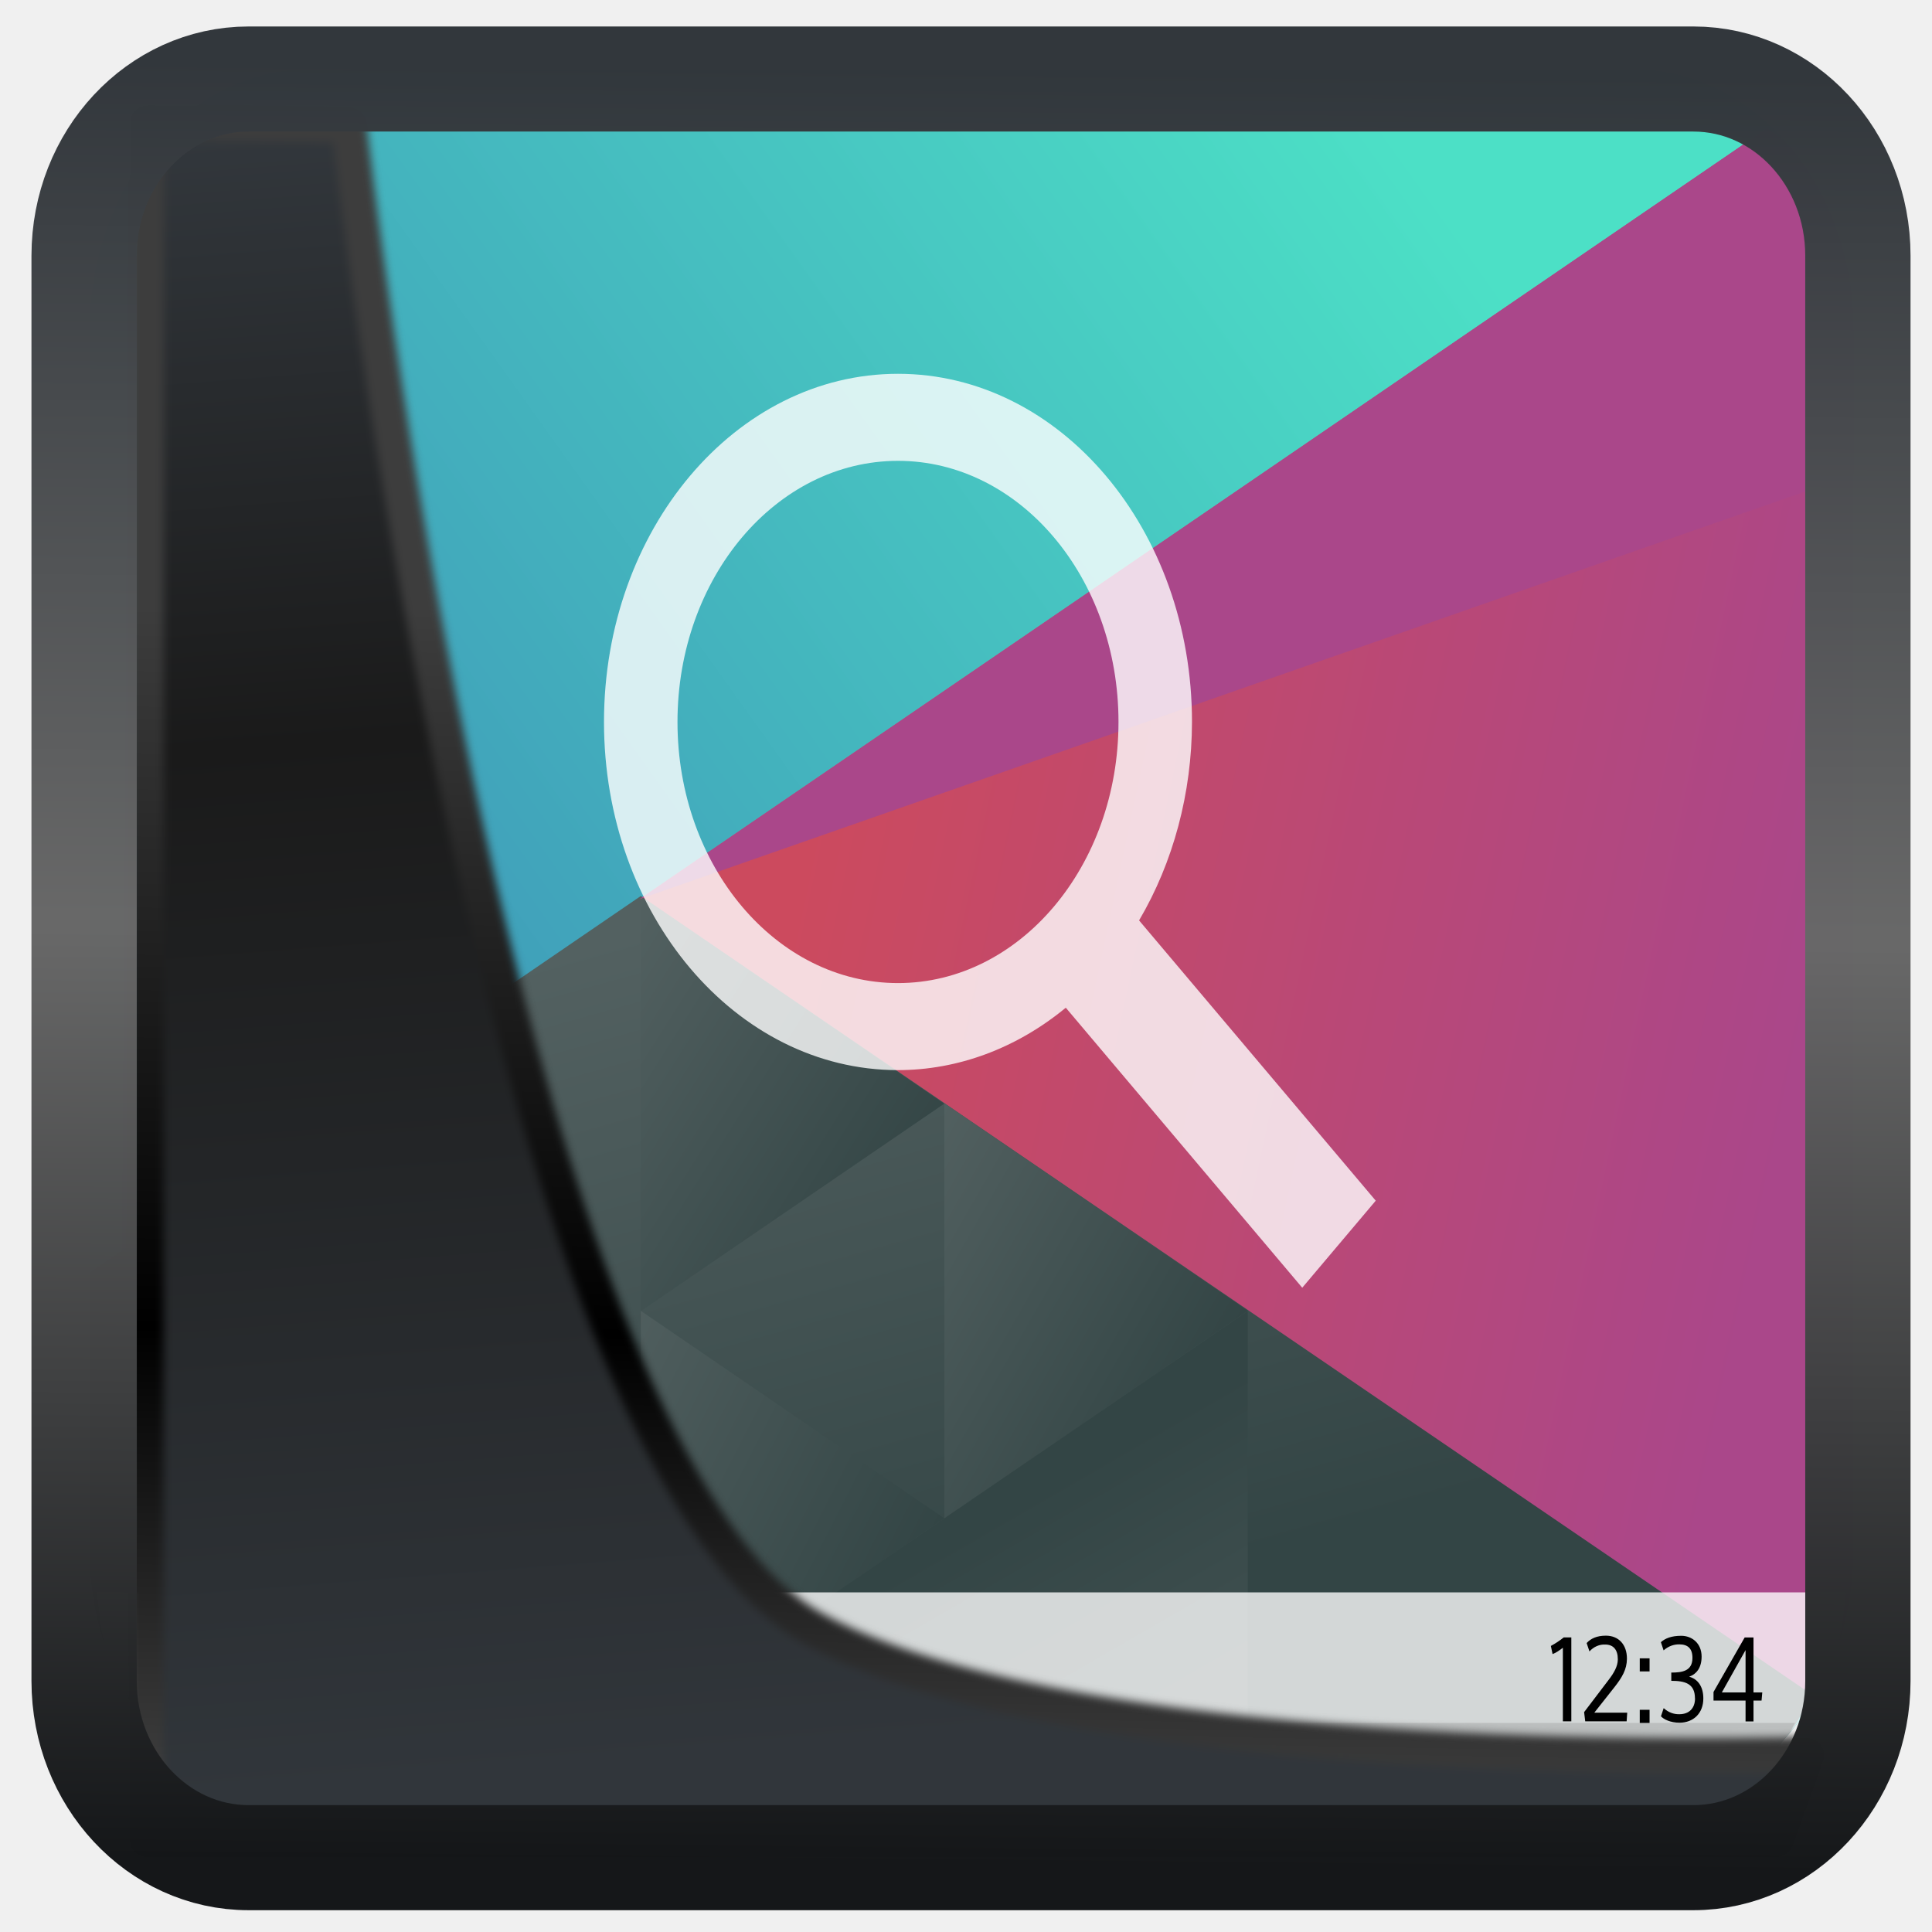
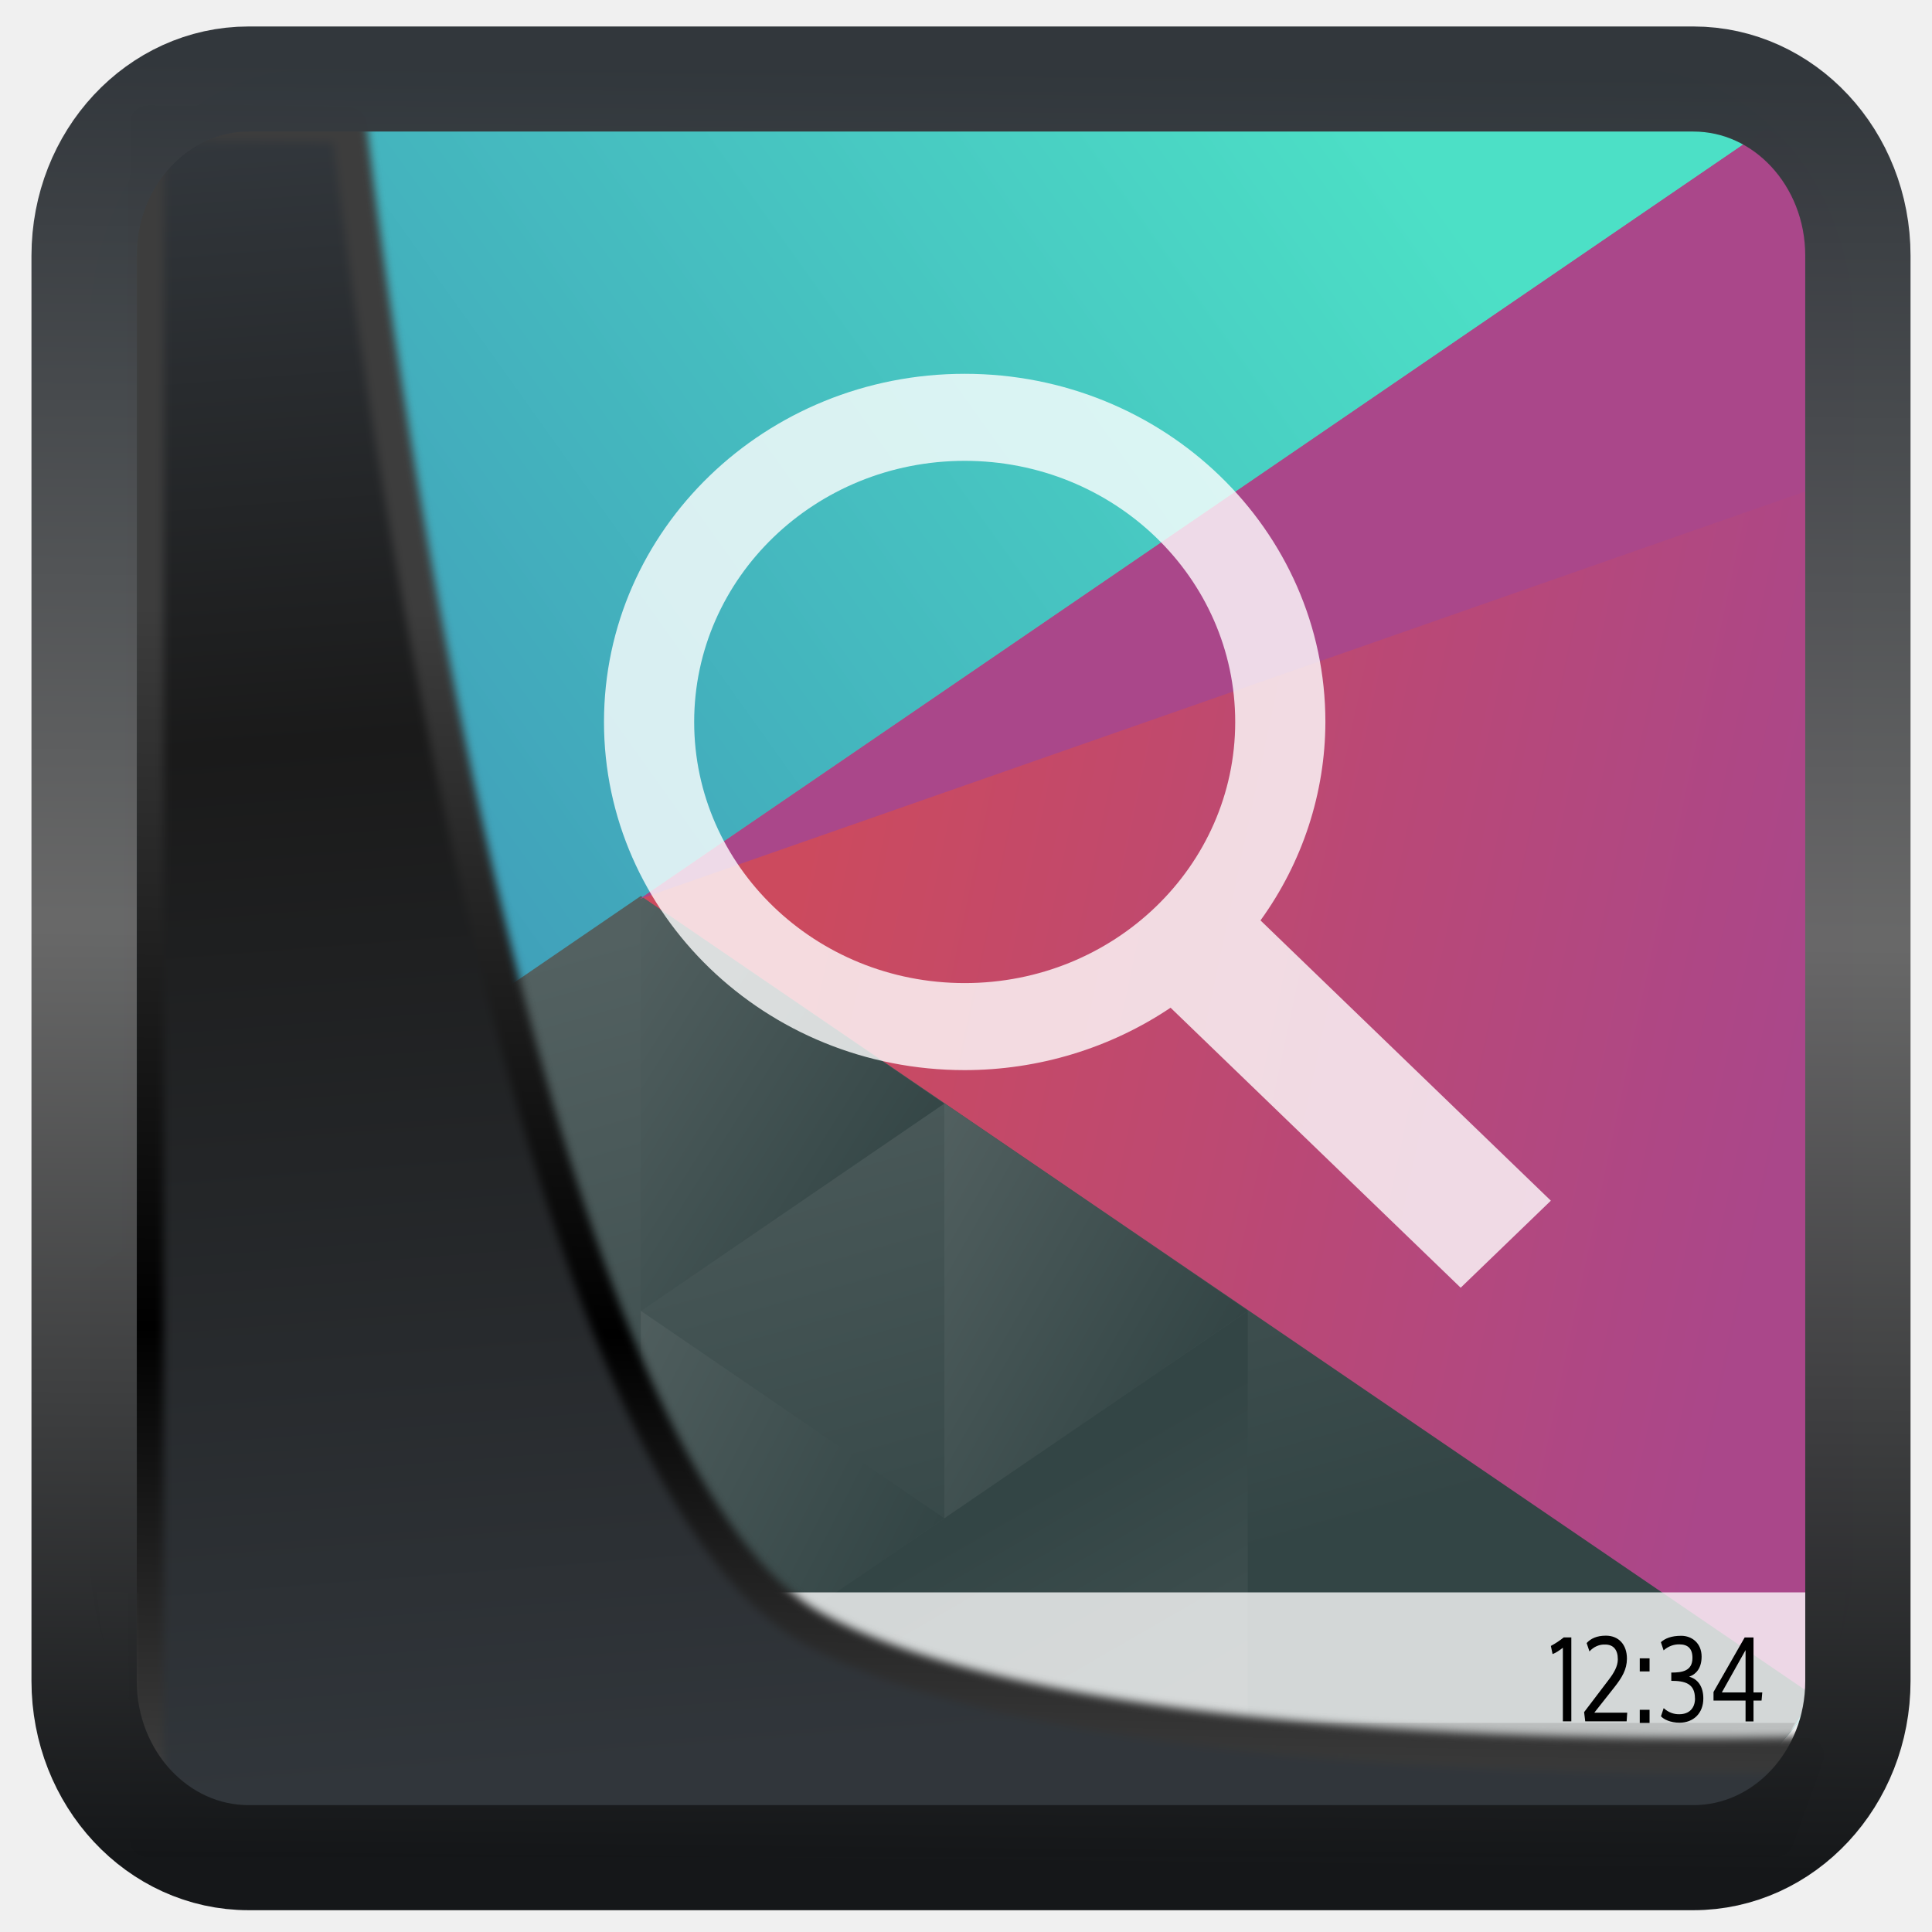
<svg xmlns="http://www.w3.org/2000/svg" xmlns:xlink="http://www.w3.org/1999/xlink" width="48" height="48" version="1.1" viewBox="0 0 48 48" id="svg22">
  <defs id="defs12">
    <linearGradient id="linearGradient1005-3-3" x1="5.253" x2="9.382" y1="15.383" y2="2.942" gradientTransform="matrix(0.99999,0,0,0.99999,1.632,-0.61743)" gradientUnits="userSpaceOnUse">
      <stop stop-color="#fa8200" offset="0" id="stop2" />
      <stop stop-color="#ff9600" offset=".37" id="stop4" />
      <stop stop-color="#ffb400" offset="1" id="stop6" />
    </linearGradient>
    <filter id="filter4014" x="-0.062" y="-0.058" width="1.125" height="1.115" color-interpolation-filters="sRGB">
      <feGaussianBlur stdDeviation="1.094" id="feGaussianBlur9" />
    </filter>
    <linearGradient xlink:href="#linearGradient3487" id="linearGradient3403" gradientUnits="userSpaceOnUse" x1="6.949" y1="4.555" x2="11.215" y2="59.052" />
    <linearGradient id="linearGradient3487">
      <stop style="stop-color:#32373c;stop-opacity:1" offset="0" id="stop3481" />
      <stop id="stop3483" offset="0.368" style="stop-color:#1a1a1a;stop-opacity:1" />
      <stop style="stop-color:#31363b;stop-opacity:1" offset="1" id="stop3485" />
    </linearGradient>
    <linearGradient xlink:href="#linearGradient20604" id="linearGradient20558" gradientUnits="userSpaceOnUse" x1="25.802" y1="20.374" x2="25.111" y2="58.913" />
    <linearGradient id="linearGradient20604">
      <stop id="stop20598" offset="0" style="stop-color:#3d3d3d;stop-opacity:1" />
      <stop style="stop-color:#000000;stop-opacity:1" offset="0.618" id="stop20600" />
      <stop id="stop20602" offset="1" style="stop-color:#3d3d3d;stop-opacity:1" />
    </linearGradient>
    <filter style="color-interpolation-filters:sRGB" id="filter20720" x="-0.017" y="-0.016" width="1.034" height="1.033">
      <feGaussianBlur stdDeviation="0.147" id="feGaussianBlur20722" />
    </filter>
    <linearGradient gradientTransform="translate(0.360678,-0.1301695)" xlink:href="#linearGradient4555" id="linearGradient4557" x1="43.5" y1="64.012" x2="44.142" y2="0.306" gradientUnits="userSpaceOnUse" />
    <linearGradient id="linearGradient4555">
      <stop style="stop-color:#141618;stop-opacity:1" offset="0" id="stop4551" />
      <stop id="stop4559" offset="0.518" style="stop-color:#686868;stop-opacity:1" />
      <stop style="stop-color:#31363b;stop-opacity:1" offset="1" id="stop4553" />
    </linearGradient>
    <filter style="color-interpolation-filters:sRGB" id="filter4601" x="-0.03" width="1.06" y="-0.03" height="1.06">
      <feGaussianBlur stdDeviation="0.015" id="feGaussianBlur4603" />
    </filter>
    <linearGradient xlink:href="#b" id="i" gradientUnits="userSpaceOnUse" gradientTransform="translate(-384.57,-499.8)" x1="418.17" y1="503.08" x2="384.57" y2="531.46" />
    <linearGradient id="b" y1="503.08" x1="418.17" y2="531.46" x2="384.57" gradientUnits="userSpaceOnUse" gradientTransform="translate(-384.57,-499.8)">
      <stop stop-color="#4ce0c6" id="stop17" />
      <stop offset="1" stop-color="#3b85b5" id="stop19" />
    </linearGradient>
    <linearGradient xlink:href="#c" id="j" gradientUnits="userSpaceOnUse" gradientTransform="translate(-384.57,-499.8)" x1="404.05" y1="521.63" x2="430.74" y2="528.35" />
    <linearGradient id="c" y1="521.63" x1="404.05" y2="528.35" x2="430.74" gradientUnits="userSpaceOnUse" gradientTransform="translate(-444.57,-499.8)">
      <stop stop-color="#cc4a5e" id="stop12" />
      <stop offset="1" stop-color="#aa478a" id="stop14" />
    </linearGradient>
    <linearGradient xlink:href="#a" id="k" gradientUnits="userSpaceOnUse" gradientTransform="translate(-384.57,-499.8)" x1="398.09" y1="542.22" x2="394" y2="524.9" />
    <linearGradient id="a" y1="542.22" x1="398.09" y2="524.9" x2="394" gradientUnits="userSpaceOnUse" gradientTransform="translate(-384.57,-499.8)">
      <stop stop-color="#334545" id="stop2-9" />
      <stop offset="1" stop-color="#536161" id="stop4-7" />
    </linearGradient>
    <linearGradient xlink:href="#a" id="l" y1="568.8" x1="431.57" y2="562.8" x2="439.57" gradientUnits="userSpaceOnUse" gradientTransform="matrix(-1,0,0,1,454.57,-539.8)" />
    <linearGradient xlink:href="#a" id="m" y1="572.33" x1="423.05" y2="566.77" x2="431.22" gradientUnits="userSpaceOnUse" gradientTransform="matrix(-1,0,0,1,454.57,-539.8)" />
    <linearGradient xlink:href="#a" id="n" y1="577.1" x1="431.31" y2="571.45" x2="440.63" gradientUnits="userSpaceOnUse" gradientTransform="matrix(-1,0,0,1,454.57,-539.8)" />
    <linearGradient xlink:href="#a" id="o" y1="577.36" x1="430.57" y2="591.33" x2="423.75" gradientUnits="userSpaceOnUse" gradientTransform="matrix(-1,0,0,1,454.57,-539.8)" />
    <linearGradient xlink:href="#a" id="p" y1="586.49" x1="431.31" y2="582.07" x2="439.57" gradientUnits="userSpaceOnUse" gradientTransform="matrix(-1,0,0,1,454.57,-539.8)" />
  </defs>
  <g id="g881" transform="matrix(0.9130464,0,0,1.081244,2.223312,-2.606724)">
    <path d="M 6,4 A 5.983,5.983 0 0 0 0.47,7.66 6.01,6.01 0 0 0 0,10 V 38 A 5.983,5.983 0 0 0 3.66,43.53 6.01,6.01 0 0 0 6,44 H 42 A 5.983,5.983 0 0 0 47.53,40.34 6.01,6.01 0 0 0 48,38 V 10 A 5.983,5.983 0 0 0 44.34,4.47 6.01,6.01 0 0 0 42,4 Z" id="path52" style="fill:url(#i)" />
    <path d="m 46.79,41.441 c 0.258,-0.36 0.564,-0.686 0.74,-1.101 A 6.01,6.01 0 0 0 48,38 V 10 A 5.983,5.983 0 0 0 46.246,5.754 C 46.078,5.586 45.842,5.503 45.654,5.355 L 14.971,23.07 Z" id="path54" style="fill:url(#j)" />
    <path d="M 0,31.66 V 38 A 5.983,5.983 0 0 0 3.66,43.53 6.01,6.01 0 0 0 6,44 h 36 a 5.983,5.983 0 0 0 4.246,-1.754 c 0.257,-0.257 0.402,-0.604 0.61,-0.904 L 15,23 Z" id="path56" style="fill:url(#k)" />
    <path d="m 23.26,27.77 -8.259,-4.768 v 9.536 z" id="path58" style="fill:url(#l)" />
    <path d="m 31.52,32.53 -8.259,-4.768 v 9.536 z" id="path60" style="fill:url(#m)" />
    <path d="m 15,32.53 v 9.536 l 8.259,-4.768 z" id="path62" style="fill:url(#n)" />
    <path d="M 31.518,32.535 15,42.072 18.34,44 h 13.178 z" id="path64" style="fill:url(#o)" />
    <path d="M 15,41.928 V 44 h 3.59 z" id="path66" style="fill:url(#p)" />
    <path d="M 48,13.316 V 10 A 5.983,5.983 0 0 0 46.246,5.754 C 46.078,5.586 45.842,5.503 45.654,5.355 L 14.971,23.07 Z" id="path68" style="fill:#aa478a" />
    <path d="m 0.201,39 c 0.079,0.453 0.096,0.929 0.27,1.34 A 5.983,5.983 0 0 0 3.661,43.53 6.01,6.01 0 0 0 6,44 h 36 a 5.983,5.983 0 0 0 5.53,-3.66 C 47.703,39.929 47.72,39.453 47.799,39 H 0.2 Z" id="path70" style="fill:#ffffff;fill-opacity:0.784;paint-order:stroke fill markers" />
    <path d="m 40.116,40.035 a 2.332,2.332 0 0 1 -0.351,0.196 l 0.047,0.187 c 0.093,-0.029 0.177,-0.079 0.28,-0.145 v 1.69 h 0.23 v -1.928 z m 0.623,0.13 0.076,0.192 a 0.597,0.597 0 0 1 0.43,-0.158 c 0.22,0 0.342,0.12 0.342,0.335 v 0.013 c -0.003,0.15 -0.1,0.3 -0.251,0.465 l -0.666,0.74 0.03,0.211 h 1.127 l 0.016,-0.198 h -0.896 l 0.544,-0.582 c 0.212,-0.227 0.341,-0.412 0.344,-0.654 v -0.008 c 0,-0.317 -0.222,-0.526 -0.573,-0.526 -0.251,0 -0.415,0.069 -0.523,0.17 M 42.184,42 h 0.267 v -0.302 h -0.267 z m 0,-1.184 h 0.267 v -0.3 h -0.267 z m 1.504,0.62 c 0,0.235 -0.171,0.364 -0.425,0.364 a 0.666,0.666 0 0 1 -0.428,-0.14 l -0.074,0.187 c 0.072,0.069 0.254,0.148 0.505,0.148 0.375,0 0.648,-0.214 0.648,-0.558 0,-0.272 -0.15,-0.446 -0.386,-0.499 0.209,-0.063 0.339,-0.214 0.339,-0.462 0,-0.31 -0.267,-0.478 -0.553,-0.478 -0.267,0 -0.438,0.058 -0.555,0.147 l 0.074,0.188 a 0.694,0.694 0 0 1 0.43,-0.138 c 0.228,0 0.355,0.096 0.355,0.31 0,0.304 -0.28,0.338 -0.576,0.338 v 0.19 c 0.36,0 0.644,0.056 0.644,0.401 m 1.377,-1.107 v 0.972 h -0.645 z m 0.435,1.16 0.02,-0.188 h -0.239 v -1.263 h -0.24 l -0.848,1.253 v 0.198 h 0.872 v 0.479 h 0.216 v -0.479 z" id="path72" />
    <path d="m 2.501,39.998 a 0.167,0.167 0 0 0 -0.166,0.167 0.167,0.167 0 0 0 0.166,0.167 0.167,0.167 0 0 0 0.167,-0.167 0.167,0.167 0 0 0 -0.167,-0.167 m 0.833,0 -0.323,0.26 0.432,0.536 -0.406,0.406 0.297,0.297 0.667,-0.667 z m -1.083,0.667 a 0.25,0.25 0 0 0 -0.25,0.25 0.25,0.25 0 0 0 0.25,0.25 0.25,0.25 0 0 0 0.25,-0.25 0.25,0.25 0 0 0 -0.25,-0.25 m 0.5,0.833 a 0.25,0.25 0 0 0 -0.25,0.25 0.25,0.25 0 0 0 0.25,0.25 0.25,0.25 0 0 0 0.25,-0.25 0.25,0.25 0 0 0 -0.25,-0.25" id="path74" style="color:#000000" />
    <path d="m 1.588,42 c 0.066,0.073 0.096,0.176 0.166,0.246 A 5.983,5.983 0 0 0 6,44 h 36 a 5.983,5.983 0 0 0 4.246,-1.754 c 0.07,-0.07 0.1,-0.173 0.166,-0.246 z" id="path76" style="fill-opacity:0.11" />
-     <path d="m 22,11 a 8,8 0 0 0 -8,8 8,8 0 0 0 8,8 8,8 0 0 0 4.566,-1.434 L 33,32 35,30 28.56,23.56 A 8,8 0 0 0 30,19 8,8 0 0 0 22,11 Z m 0,2 a 6,6 0 0 1 6,6 6,6 0 0 1 -6,6 6,6 0 0 1 -6,-6 6,6 0 0 1 6,-6 z" id="path78" style="opacity:0.8;fill:#ffffff;paint-order:stroke fill markers" />
+     <path d="M 23.815,11 A 9.815,8 0 0 0 14,19 a 9.815,8 0 0 0 9.815,8 9.815,8 0 0 0 5.602,-1.434 L 37.311,32 39.765,30 31.864,23.56 A 9.815,8 0 0 0 33.63,19 9.815,8 0 0 0 23.815,11 Z m 0,2 a 7.361,6 0 0 1 7.361,6 7.361,6 0 0 1 -7.361,6 7.361,6 0 0 1 -7.361,-6 7.361,6 0 0 1 7.361,-6 z" id="path78" style="opacity:0.8;fill:#ffffff;stroke-width:1.108;paint-order:stroke fill markers" />
  </g>
  <path style="display:inline;mix-blend-mode:normal;fill:url(#linearGradient3403);fill-opacity:1;stroke:url(#linearGradient20558);stroke-width:1.162;stroke-linecap:butt;stroke-linejoin:round;stroke-miterlimit:4;stroke-dasharray:none;stroke-opacity:1;filter:url(#filter20720)" d="M 4.704,3.981 4.691,60.802 H 58.595 l 1.022,-2.866 c 0,0 -23.875,0.766 -32.844,-4.14 C 16.258,48.042 11.401,4.098 11.401,4.098 Z" id="path1686" transform="matrix(0.7518797,0,0,0.7518797,0.09970467,0.02488636)" />
  <rect style="display:inline;fill:none;fill-opacity:1;stroke:url(#linearGradient4557);stroke-width:3.714;stroke-linejoin:round;stroke-miterlimit:7.8;stroke-dasharray:none;stroke-opacity:0.995;filter:url(#filter4601)" id="rect4539" width="62.567" height="62.867" x="1.032" y="0.596" ry="6.245" rx="5.803" transform="matrix(0.7043479,0,0,0.7029123,1.362985,1.544206)" />
</svg>
